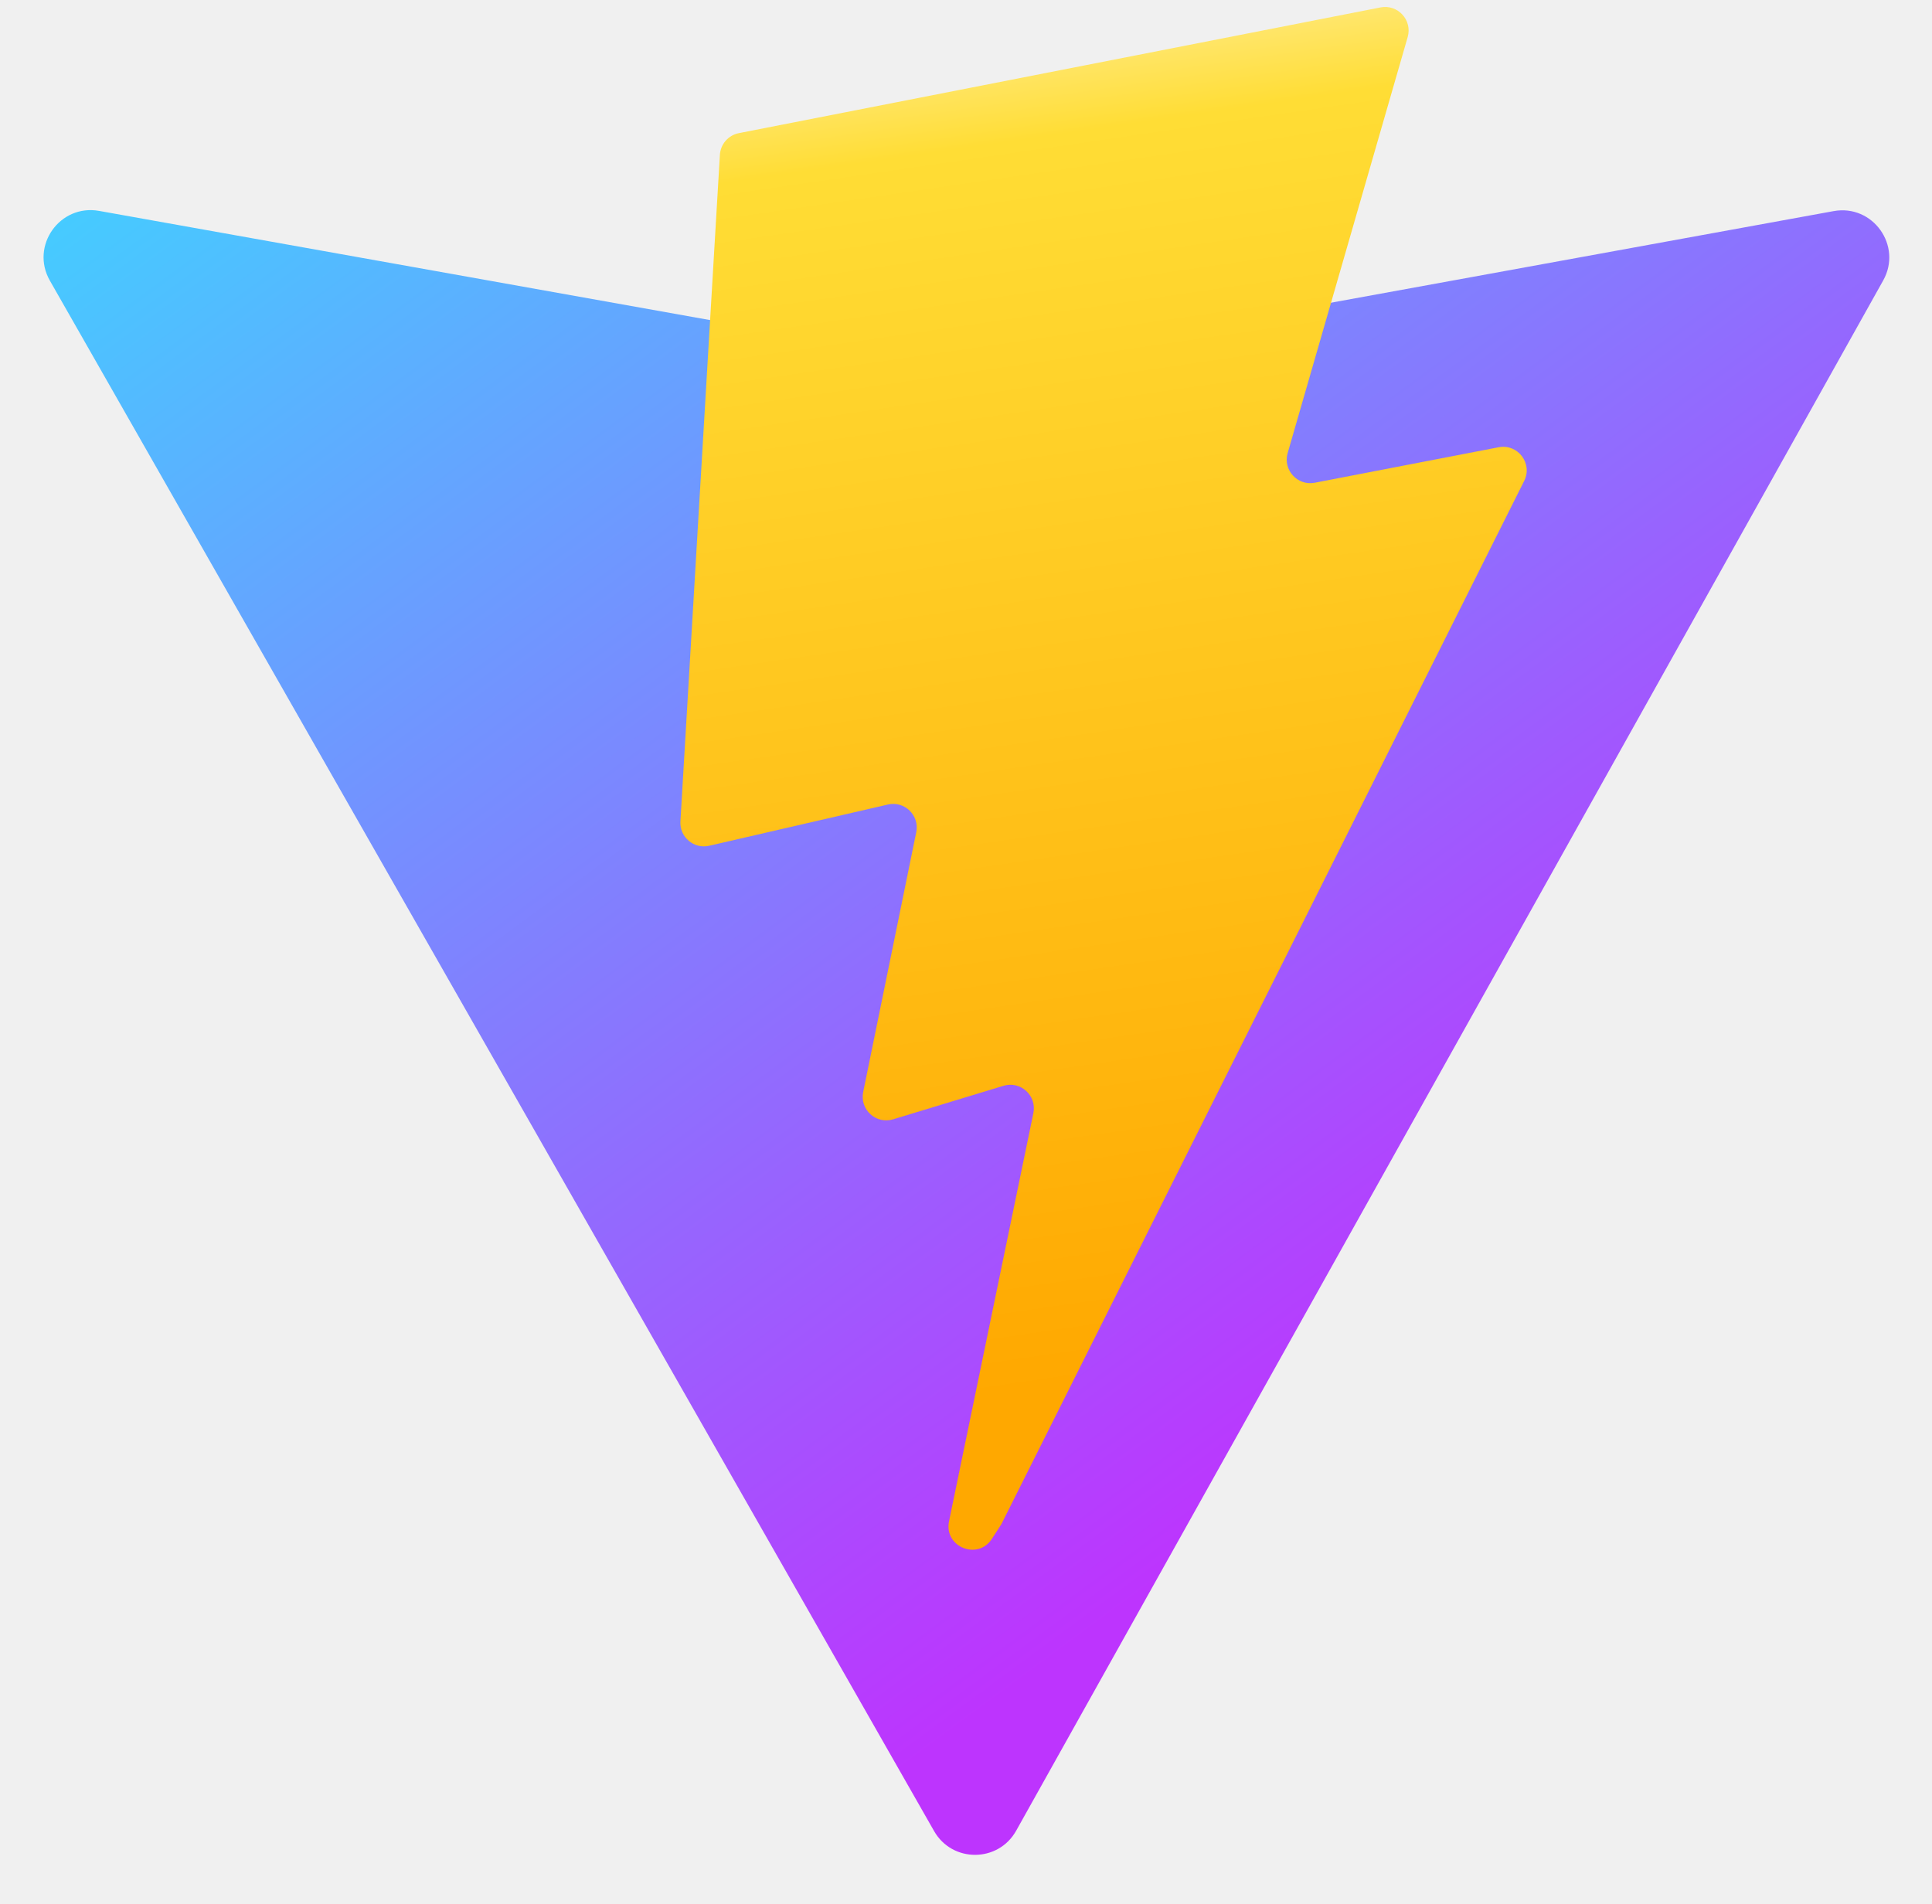
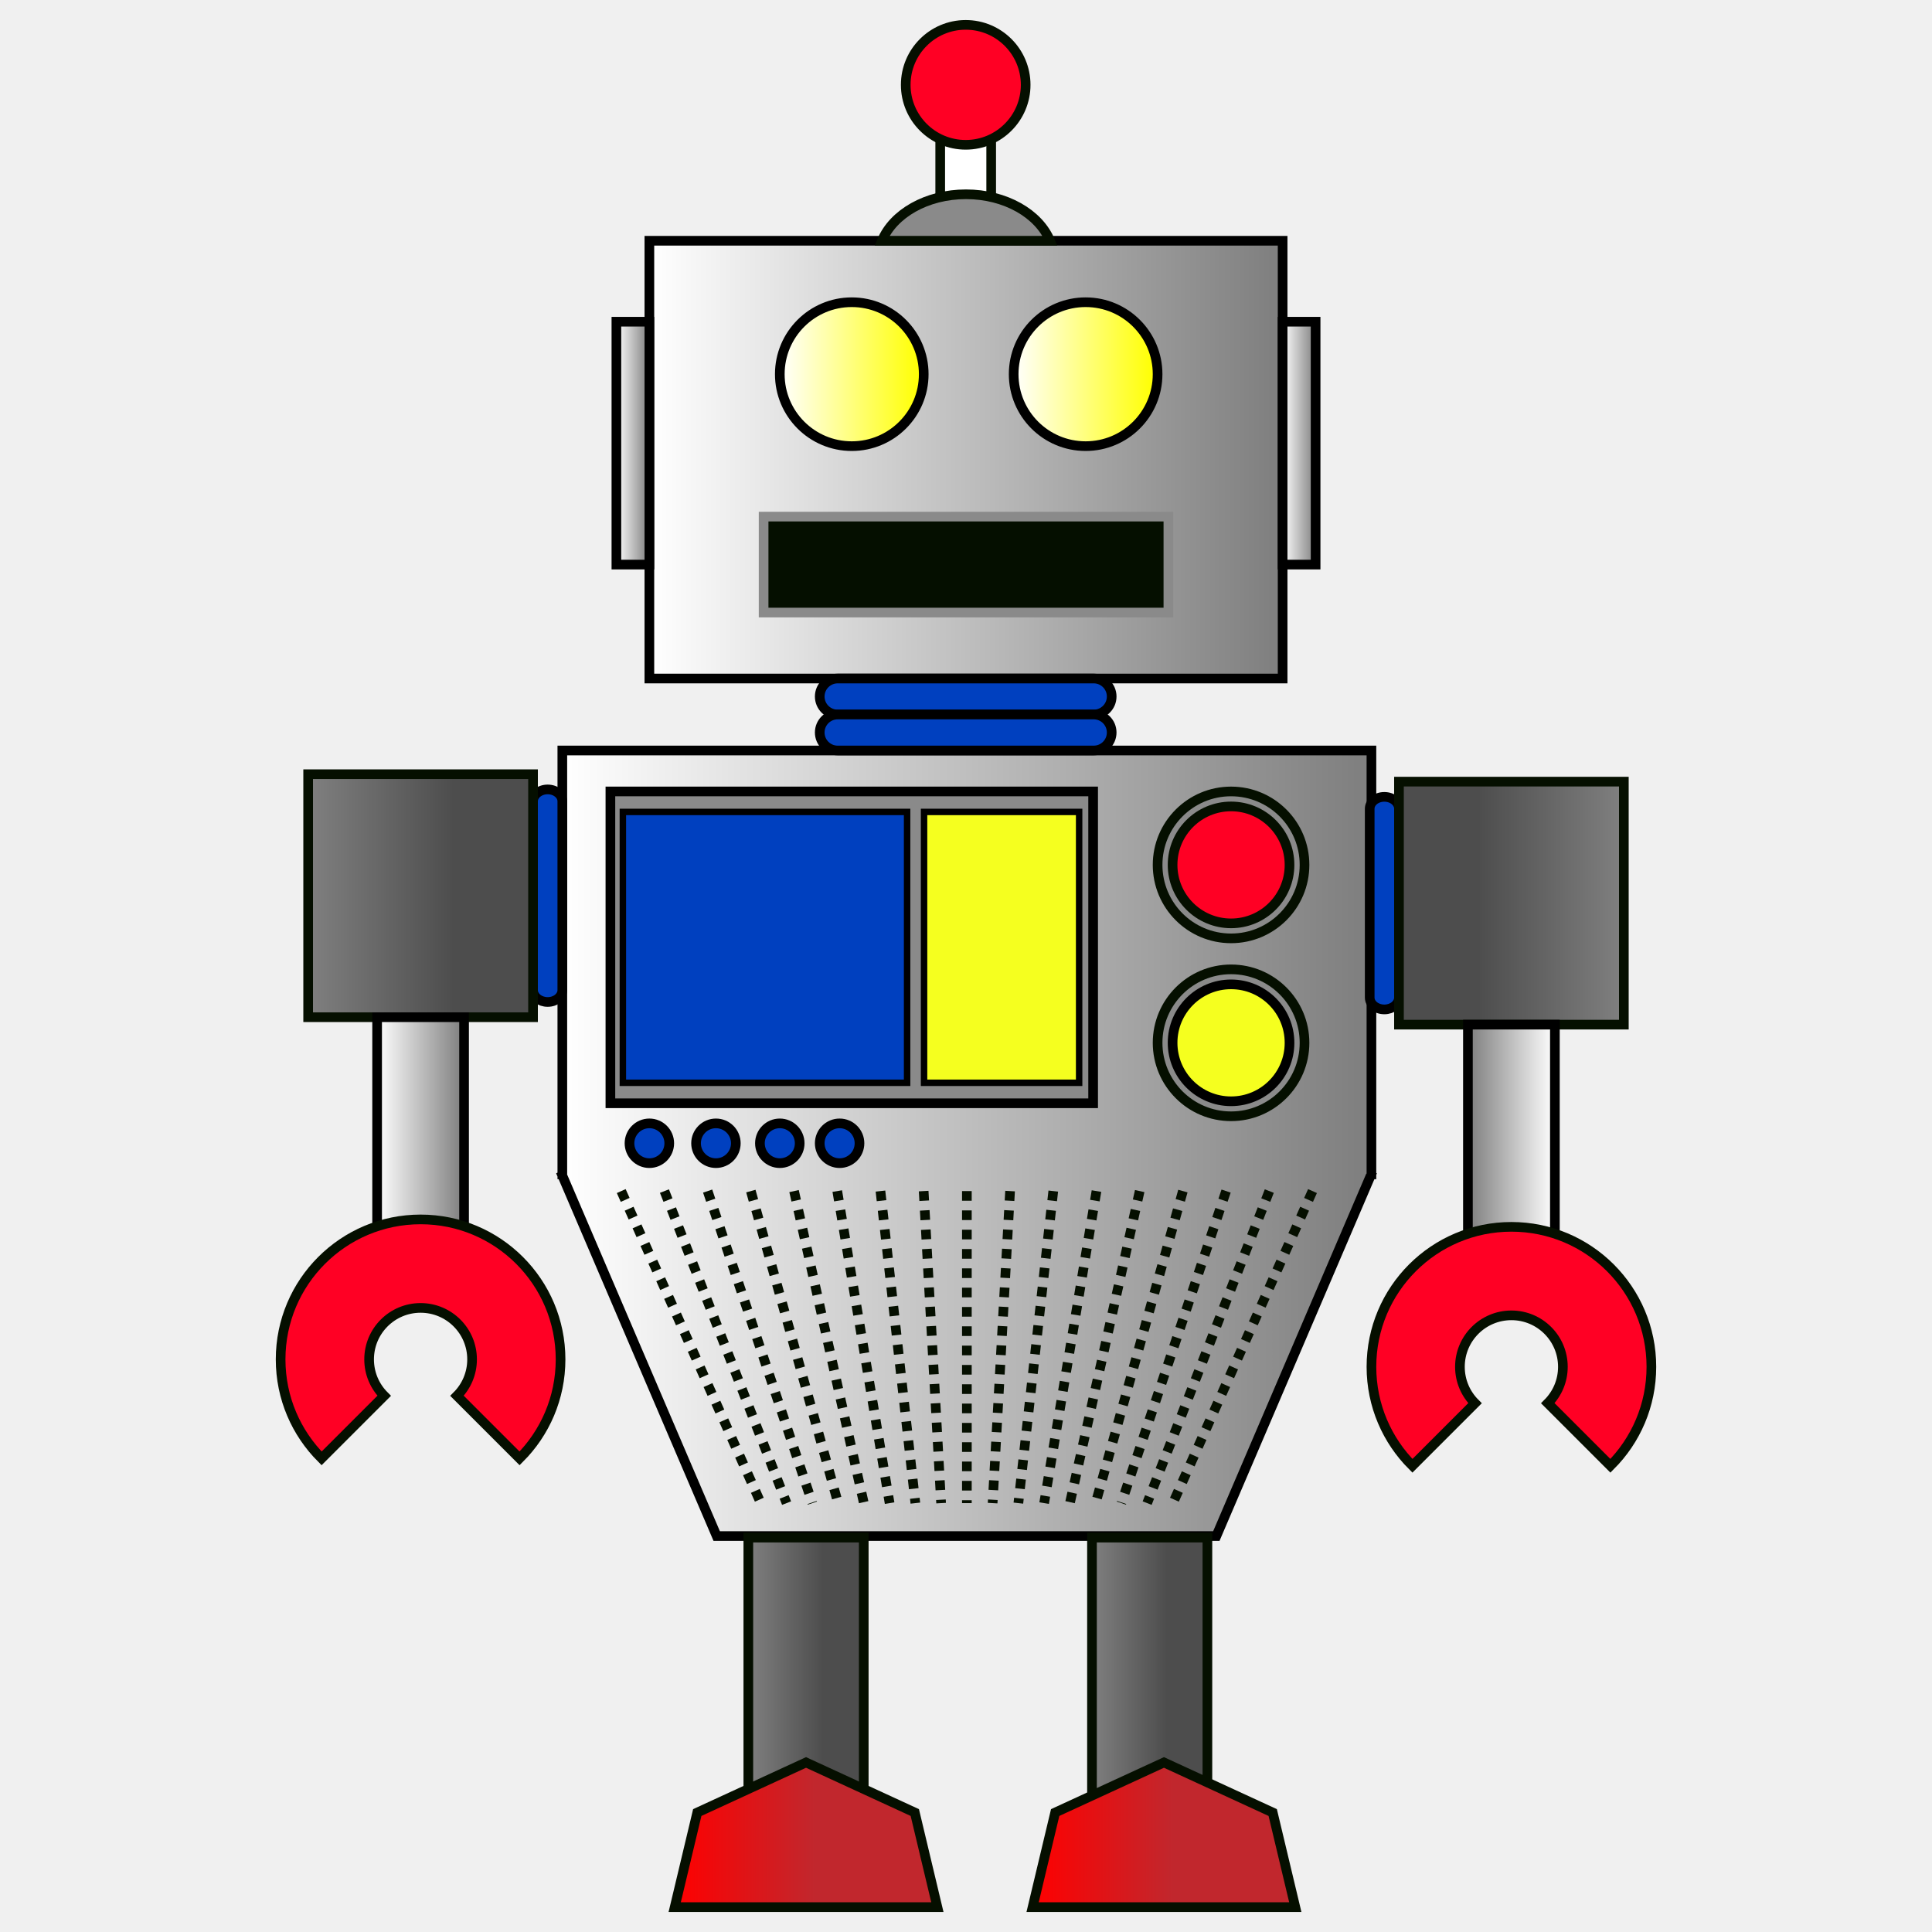
- <svg xmlns="http://www.w3.org/2000/svg" width="410" height="404" viewBox="0 0 410 404" fill="none">
-   <path d="M399.641 59.525L215.643 388.545C211.844 395.338 202.084 395.378 198.228 388.618L10.582 59.556C6.381 52.19 12.68 43.267 21.028 44.759L205.223 77.682C206.398 77.892 207.601 77.89 208.776 77.676L389.119 44.806C397.439 43.289 403.768 52.143 399.641 59.525Z" fill="url(#paint0_linear)" />
-   <path d="M292.965 1.574L156.801 28.255C154.563 28.694 152.906 30.59 152.771 32.866L144.395 174.33C144.198 177.662 147.258 180.248 150.51 179.498L188.42 170.749C191.967 169.931 195.172 173.055 194.443 176.622L183.18 231.775C182.422 235.487 185.907 238.661 189.532 237.56L212.947 230.446C216.577 229.344 220.065 232.527 219.297 236.242L201.398 322.875C200.278 328.294 207.486 331.249 210.492 326.603L212.5 323.5L323.454 102.072C325.312 98.365 322.108 94.137 318.036 94.923L279.014 102.454C275.347 103.161 272.227 99.746 273.262 96.158L298.731 7.867C299.767 4.273 296.636 0.855 292.965 1.574Z" fill="url(#paint1_linear)" />
-   <defs>
-     <linearGradient id="paint0_linear" x1="6" y1="33" x2="235" y2="344" gradientUnits="userSpaceOnUse">
-       <stop stop-color="#41D1FF" />
-       <stop offset="1" stop-color="#BD34FE" />
-     </linearGradient>
-     <linearGradient id="paint1_linear" x1="194.651" y1="8.818" x2="236.076" y2="292.989" gradientUnits="userSpaceOnUse">
-       <stop stop-color="#FFEA83" />
-       <stop offset="0.083" stop-color="#FFDD35" />
-       <stop offset="1" stop-color="#FFA800" />
-     </linearGradient>
-   </defs>
+ <svg xmlns="http://www.w3.org/2000/svg" version="1.1" id="Layer_1" x="0px" y="0px" width="600px" height="600px" viewBox="0 0 600 600" enable-background="new 0 0 600 600" xml:space="preserve">
+   <g>
+     <g>
+       <g>
+         <linearGradient id="SVGID_1_" gradientUnits="userSpaceOnUse" x1="174.63" y1="355.053" x2="425.91" y2="355.053">
+           <stop offset="0" style="stop-color:#FFFFFF" />
+           <stop offset="0.982" style="stop-color:#808080" />
+         </linearGradient>
+         <polygon fill="url(#SVGID_1_)" stroke="#000000" stroke-width="3" points="425.91,233.069 174.636,233.069 174.636,364.703     175.283,364.703 174.63,365.063 222.579,477.035 377.744,477.035 425.691,365.063 425.038,364.703 425.91,364.703    " />
+         <g>
+           <g>
+             <linearGradient id="SVGID_2_" gradientUnits="userSpaceOnUse" x1="201.669" y1="142.744" x2="398.332" y2="142.744">
+               <stop offset="0" style="stop-color:#FFFFFF" />
+               <stop offset="0.982" style="stop-color:#808080" />
+             </linearGradient>
+             <rect x="201.669" y="74.769" fill="url(#SVGID_2_)" stroke="#000000" stroke-width="3" width="196.663" height="135.951" />
+             <linearGradient id="SVGID_3_" gradientUnits="userSpaceOnUse" x1="242.175" y1="116.206" x2="286.872" y2="116.206">
+               <stop offset="0" style="stop-color:#FFFFFF" />
+               <stop offset="0.982" style="stop-color:#FFFF00" />
+             </linearGradient>
+             <circle fill="url(#SVGID_3_)" stroke="#000000" stroke-width="3" cx="264.523" cy="116.206" r="22.349" />
+             <linearGradient id="SVGID_4_" gradientUnits="userSpaceOnUse" x1="314.805" y1="116.206" x2="359.502" y2="116.206">
+               <stop offset="0" style="stop-color:#FFFFFF" />
+               <stop offset="0.982" style="stop-color:#FFFF00" />
+             </linearGradient>
+             <circle fill="url(#SVGID_4_)" stroke="#000000" stroke-width="3" cx="337.153" cy="116.206" r="22.349" />
+             <rect x="237.146" y="160.437" fill="#050F00" stroke="#8A8A8A" stroke-width="3" width="125.708" height="29.798" />
+             <rect x="291.993" y="40.548" fill="#FFFFFF" stroke="#050F00" stroke-width="3" width="15.83" height="27.003" />
+             <path fill="#8A8A8A" stroke="#050F00" stroke-width="3" d="M273.901,74.769H326.1c-3.465-8.362-13.84-14.432-26.098-14.432       C287.741,60.336,277.366,66.406,273.901,74.769z" />
+             <circle fill="#FF0024" stroke="#050F00" stroke-width="3" cx="299.907" cy="26.349" r="18.623" />
+             <linearGradient id="SVGID_5_" gradientUnits="userSpaceOnUse" x1="191.427" y1="137.623" x2="201.669" y2="137.623">
+               <stop offset="0" style="stop-color:#FFFFFF" />
+               <stop offset="0.982" style="stop-color:#808080" />
+             </linearGradient>
+             <rect x="191.427" y="99.911" fill="url(#SVGID_5_)" stroke="#000000" stroke-width="3" width="10.243" height="75.425" />
+             <linearGradient id="SVGID_6_" gradientUnits="userSpaceOnUse" x1="398.332" y1="137.623" x2="408.574" y2="137.623">
+               <stop offset="0" style="stop-color:#FFFFFF" />
+               <stop offset="0.982" style="stop-color:#808080" />
+             </linearGradient>
+             <rect x="398.332" y="99.911" fill="url(#SVGID_6_)" stroke="#000000" stroke-width="3" width="10.242" height="75.425" />
+           </g>
+           <g>
+             <path fill="#0040BF" stroke="#000000" stroke-width="3" d="M260.16,221.894h79.495c3.086,0,5.588-2.501,5.588-5.587       c0-3.086-2.502-5.587-5.588-5.587H260.16c-3.085,0-5.587,2.501-5.587,5.587C254.573,219.393,257.074,221.894,260.16,221.894z" />
+             <path fill="#0040BF" stroke="#000000" stroke-width="3" d="M339.654,221.895H260.16c-3.085,0-5.587,2.501-5.587,5.587       c0,3.085,2.501,5.587,5.587,5.587h79.495c3.086,0,5.588-2.502,5.588-5.587C345.242,224.396,342.74,221.895,339.654,221.895z" />
+           </g>
+         </g>
+         <g>
+           <rect x="189.564" y="245.789" fill="#8A8A8A" stroke="#000000" stroke-width="3" width="149.918" height="96.843" />
+           <rect x="193.435" y="252.15" fill="#0040BF" stroke="#000000" stroke-width="2" width="88.273" height="84.121" />
+           <rect x="286.974" y="252.15" fill="#F5FF1F" stroke="#000000" stroke-width="2" width="48.161" height="84.121" />
+         </g>
+         <g>
+           <circle fill="#8A8A8A" stroke="#050F00" stroke-width="3" cx="382.317" cy="268.603" r="22.814" />
+           <circle fill="#FF0024" stroke="#050F00" stroke-width="3" cx="382.316" cy="268.603" r="18.157" />
+         </g>
+         <g>
+           <circle fill="#8A8A8A" stroke="#050F00" stroke-width="3" cx="382.317" cy="323.857" r="22.814" />
+           <path fill="#F5FF1F" stroke="#000000" stroke-width="3" d="M400.474,323.857c0,10.028-8.129,18.156-18.157,18.156      s-18.157-8.128-18.157-18.156c0-10.03,8.129-18.158,18.157-18.158S400.474,313.827,400.474,323.857z" />
+         </g>
+         <circle fill="#0040BF" stroke="#000000" stroke-width="3" cx="201.67" cy="355.051" r="6.175" />
+         <circle fill="#0040BF" stroke="#000000" stroke-width="3" cx="222.342" cy="355.051" r="6.175" />
+         <circle fill="#0040BF" stroke="#000000" stroke-width="3" cx="242.175" cy="355.051" r="6.175" />
+         <circle fill="#0040BF" stroke="#000000" stroke-width="3" cx="260.748" cy="355.051" r="6.175" />
+         <g>
+           <path fill="#0040BF" stroke="#000000" stroke-width="3" d="M434.463,309.793c0,2.037-2.038,3.688-4.545,3.688l0,0      c-2.511,0-4.546-1.651-4.546-3.688v-58.632c0-2.037,2.035-3.688,4.546-3.688l0,0c2.507,0,4.545,1.652,4.545,3.688V309.793z" />
+           <linearGradient id="SVGID_7_" gradientUnits="userSpaceOnUse" x1="674.246" y1="280.477" x2="744.084" y2="280.477" gradientTransform="matrix(-1 0 0 1 1178.547 0)">
+             <stop offset="0" style="stop-color:#808080" />
+             <stop offset="0.648" style="stop-color:#4D4D4D" />
+           </linearGradient>
+           <rect x="434.463" y="242.742" fill="url(#SVGID_7_)" stroke="#050F00" stroke-width="3" width="69.838" height="75.47" />
+           <linearGradient id="SVGID_8_" gradientUnits="userSpaceOnUse" x1="695.664" y1="351.287" x2="722.67" y2="351.287" gradientTransform="matrix(-1 0 0 1 1178.547 0)">
+             <stop offset="0" style="stop-color:#FFFFFF" />
+             <stop offset="0.982" style="stop-color:#808080" />
+           </linearGradient>
+           <rect x="455.877" y="318.212" fill="url(#SVGID_8_)" stroke="#000000" stroke-width="3" width="27.006" height="66.149" />
+           <path fill="#FF0024" stroke="#050F00" stroke-width="3" d="M480.686,435.782c2.895-2.892,4.683-6.889,4.683-11.304      c0-8.831-7.157-15.988-15.988-15.988c-8.828,0-15.988,7.157-15.988,15.988c0,4.415,1.791,8.412,4.685,11.304l-19.433,19.433      c-7.867-7.865-12.733-18.732-12.733-30.739c0-24.007,19.463-43.47,43.47-43.47c24.01,0,43.47,19.463,43.47,43.47      c0,12.004-4.864,22.874-12.731,30.739L480.686,435.782z" />
+         </g>
+         <g>
+           <path fill="#0040BF" stroke="#000000" stroke-width="3" d="M165.54,307.484c0,2.037,2.035,3.688,4.544,3.688l0,0      c2.51,0,4.545-1.651,4.545-3.688v-58.631c0-2.037-2.035-3.689-4.545-3.689l0,0c-2.51,0-4.544,1.652-4.544,3.689V307.484z" />
+           <linearGradient id="SVGID_9_" gradientUnits="userSpaceOnUse" x1="95.702" y1="278.169" x2="165.54" y2="278.169">
+             <stop offset="0" style="stop-color:#808080" />
+             <stop offset="0.648" style="stop-color:#4D4D4D" />
+           </linearGradient>
+           <rect x="95.702" y="240.434" fill="url(#SVGID_9_)" stroke="#050F00" stroke-width="3" width="69.838" height="75.471" />
+           <linearGradient id="SVGID_10_" gradientUnits="userSpaceOnUse" x1="117.119" y1="348.978" x2="144.123" y2="348.978">
+             <stop offset="0" style="stop-color:#FFFFFF" />
+             <stop offset="0.982" style="stop-color:#808080" />
+           </linearGradient>
+           <rect x="117.119" y="315.904" fill="url(#SVGID_10_)" stroke="#000000" stroke-width="3" width="27.004" height="66.149" />
+           <path fill="#FF0024" stroke="#050F00" stroke-width="3" d="M119.315,433.477c-2.894-2.895-4.684-6.892-4.684-11.308      c0-8.83,7.158-15.987,15.988-15.987c8.831,0,15.988,7.157,15.988,15.987c0,4.416-1.79,8.413-4.683,11.308l19.433,19.432      c7.867-7.866,12.732-18.734,12.732-30.739c0-24.009-19.462-43.471-43.47-43.471c-24.009,0-43.471,19.462-43.471,43.471      c0,12.005,4.866,22.873,12.732,30.739L119.315,433.477z" />
+         </g>
+       </g>
+       <linearGradient id="SVGID_11_" gradientUnits="userSpaceOnUse" x1="232.401" y1="517.285" x2="268.244" y2="517.285">
+         <stop offset="0" style="stop-color:#808080" />
+         <stop offset="0.648" style="stop-color:#4D4D4D" />
+       </linearGradient>
+       <rect x="232.401" y="477.518" fill="url(#SVGID_11_)" stroke="#050F00" stroke-width="3" width="35.843" height="79.535" />
+       <linearGradient id="SVGID_12_" gradientUnits="userSpaceOnUse" x1="339.127" y1="517.285" x2="374.969" y2="517.285">
+         <stop offset="0" style="stop-color:#808080" />
+         <stop offset="0.648" style="stop-color:#4D4D4D" />
+       </linearGradient>
+       <rect x="339.127" y="477.518" fill="url(#SVGID_12_)" stroke="#050F00" stroke-width="3" width="35.842" height="79.535" />
+       <linearGradient id="SVGID_13_" gradientUnits="userSpaceOnUse" x1="320.685" y1="569.809" x2="402.266" y2="569.809">
+         <stop offset="0" style="stop-color:#FF0000" />
+         <stop offset="0.533" style="stop-color:#C1272D" />
+       </linearGradient>
+       <polygon fill="url(#SVGID_13_)" stroke="#050F00" stroke-width="3" points="402.266,592.275 395.255,562.9 361.475,547.343    327.694,562.9 320.685,592.275   " />
+       <linearGradient id="SVGID_14_" gradientUnits="userSpaceOnUse" x1="209.532" y1="569.809" x2="291.112" y2="569.809">
+         <stop offset="0" style="stop-color:#FF0000" />
+         <stop offset="0.533" style="stop-color:#C1272D" />
+       </linearGradient>
+       <polygon fill="url(#SVGID_14_)" stroke="#050F00" stroke-width="3" points="291.112,592.275 284.102,562.9 250.321,547.343    216.542,562.9 209.532,592.275   " />
+     </g>
+     <g>
+       <line fill="none" stroke="#050F00" stroke-width="3" stroke-dasharray="3" x1="192.931" y1="369.9" x2="236.283" y2="466.806" />
+       <line fill="none" stroke="#050F00" stroke-width="3" stroke-dasharray="3" x1="206.348" y1="369.9" x2="244.281" y2="466.806" />
+       <line fill="none" stroke="#050F00" stroke-width="3" stroke-dasharray="3" x1="219.766" y1="369.9" x2="252.28" y2="466.806" />
+       <line fill="none" stroke="#050F00" stroke-width="3" stroke-dasharray="3" x1="233.183" y1="369.9" x2="260.278" y2="466.806" />
+       <line fill="none" stroke="#050F00" stroke-width="3" stroke-dasharray="3" x1="246.6" y1="369.9" x2="268.276" y2="466.806" />
+       <line fill="none" stroke="#050F00" stroke-width="3" stroke-dasharray="3" x1="260.018" y1="369.9" x2="276.274" y2="466.806" />
+       <line fill="none" stroke="#050F00" stroke-width="3" stroke-dasharray="3" x1="273.435" y1="369.9" x2="284.273" y2="466.806" />
+       <line fill="none" stroke="#050F00" stroke-width="3" stroke-dasharray="3" x1="286.852" y1="369.9" x2="292.271" y2="466.806" />
+       <line fill="none" stroke="#050F00" stroke-width="3" stroke-dasharray="3" x1="300.27" y1="369.9" x2="300.27" y2="466.806" />
+       <line fill="none" stroke="#050F00" stroke-width="3" stroke-dasharray="3" x1="313.687" y1="369.9" x2="308.268" y2="466.806" />
+       <line fill="none" stroke="#050F00" stroke-width="3" stroke-dasharray="3" x1="327.104" y1="369.9" x2="316.266" y2="466.806" />
+       <line fill="none" stroke="#050F00" stroke-width="3" stroke-dasharray="3" x1="340.521" y1="369.9" x2="324.265" y2="466.806" />
+       <line fill="none" stroke="#050F00" stroke-width="3" stroke-dasharray="3" x1="353.939" y1="369.9" x2="332.263" y2="466.806" />
+       <line fill="none" stroke="#050F00" stroke-width="3" stroke-dasharray="3" x1="367.356" y1="369.9" x2="340.261" y2="466.806" />
+       <line fill="none" stroke="#050F00" stroke-width="3" stroke-dasharray="3" x1="380.773" y1="369.9" x2="348.26" y2="466.806" />
+       <line fill="none" stroke="#050F00" stroke-width="3" stroke-dasharray="3" x1="394.191" y1="369.9" x2="356.258" y2="466.806" />
+       <line fill="none" stroke="#050F00" stroke-width="3" stroke-dasharray="3" x1="407.608" y1="369.9" x2="364.256" y2="466.806" />
+     </g>
+   </g>
</svg>
